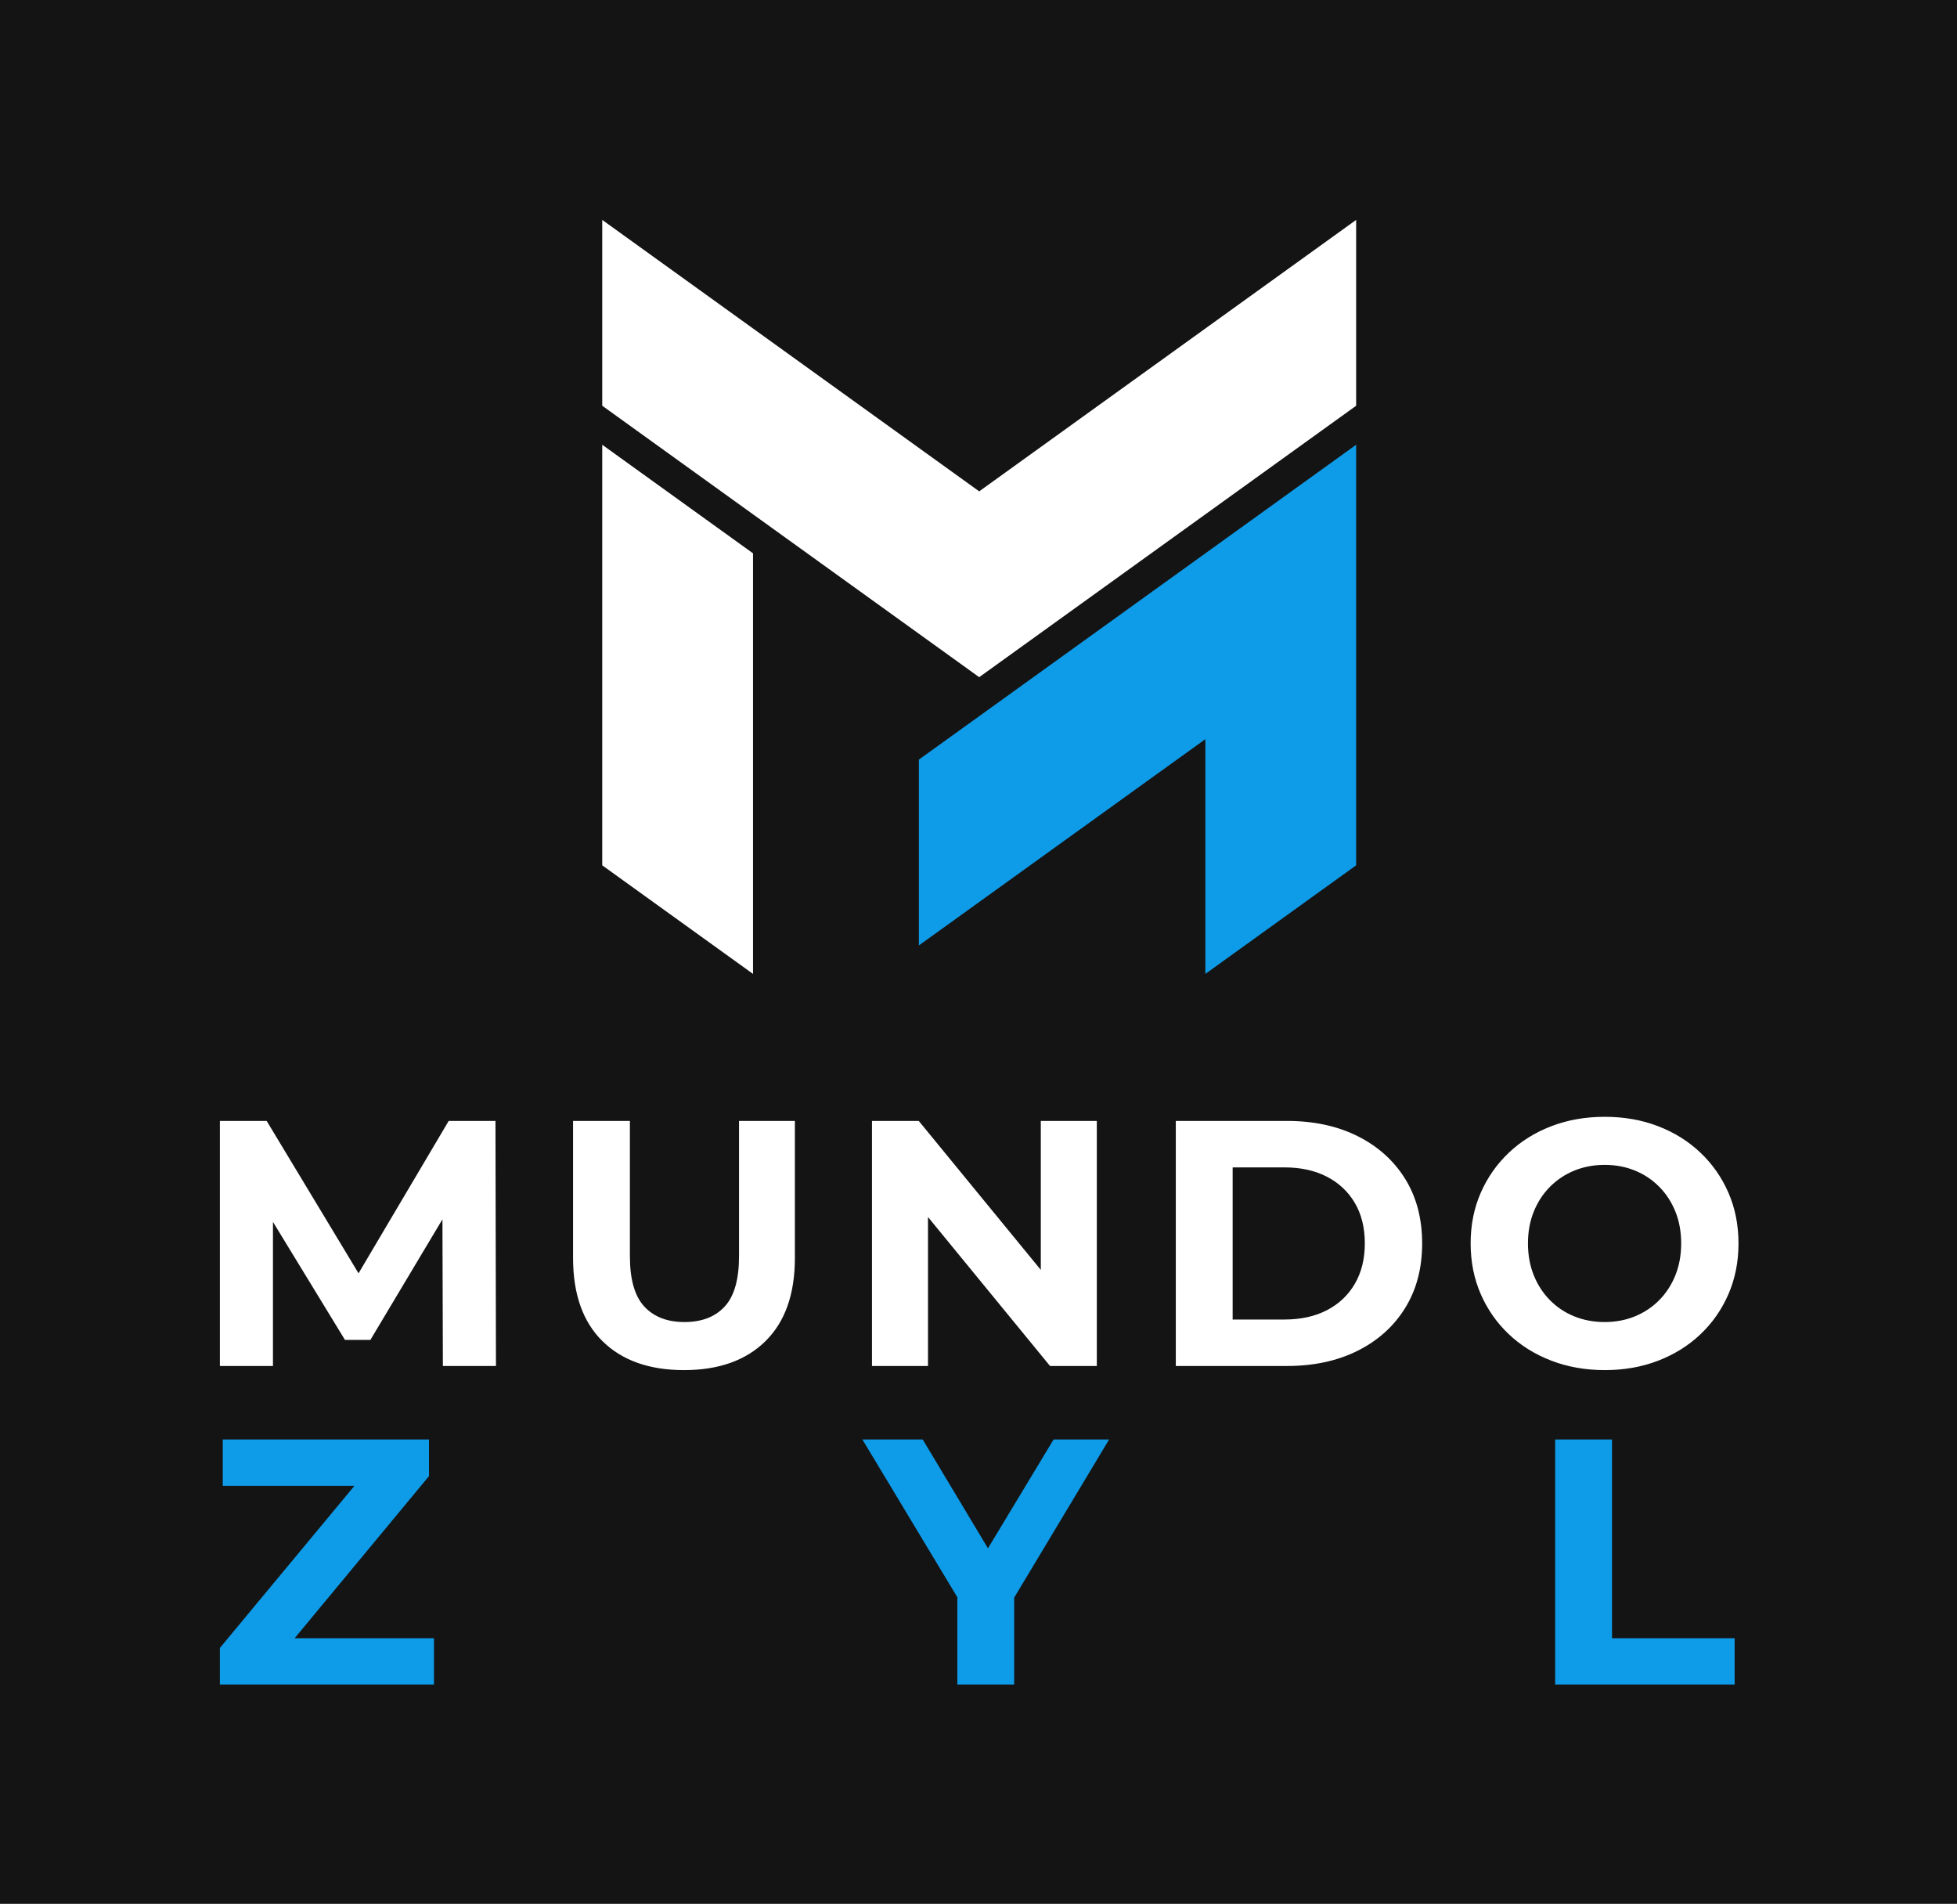
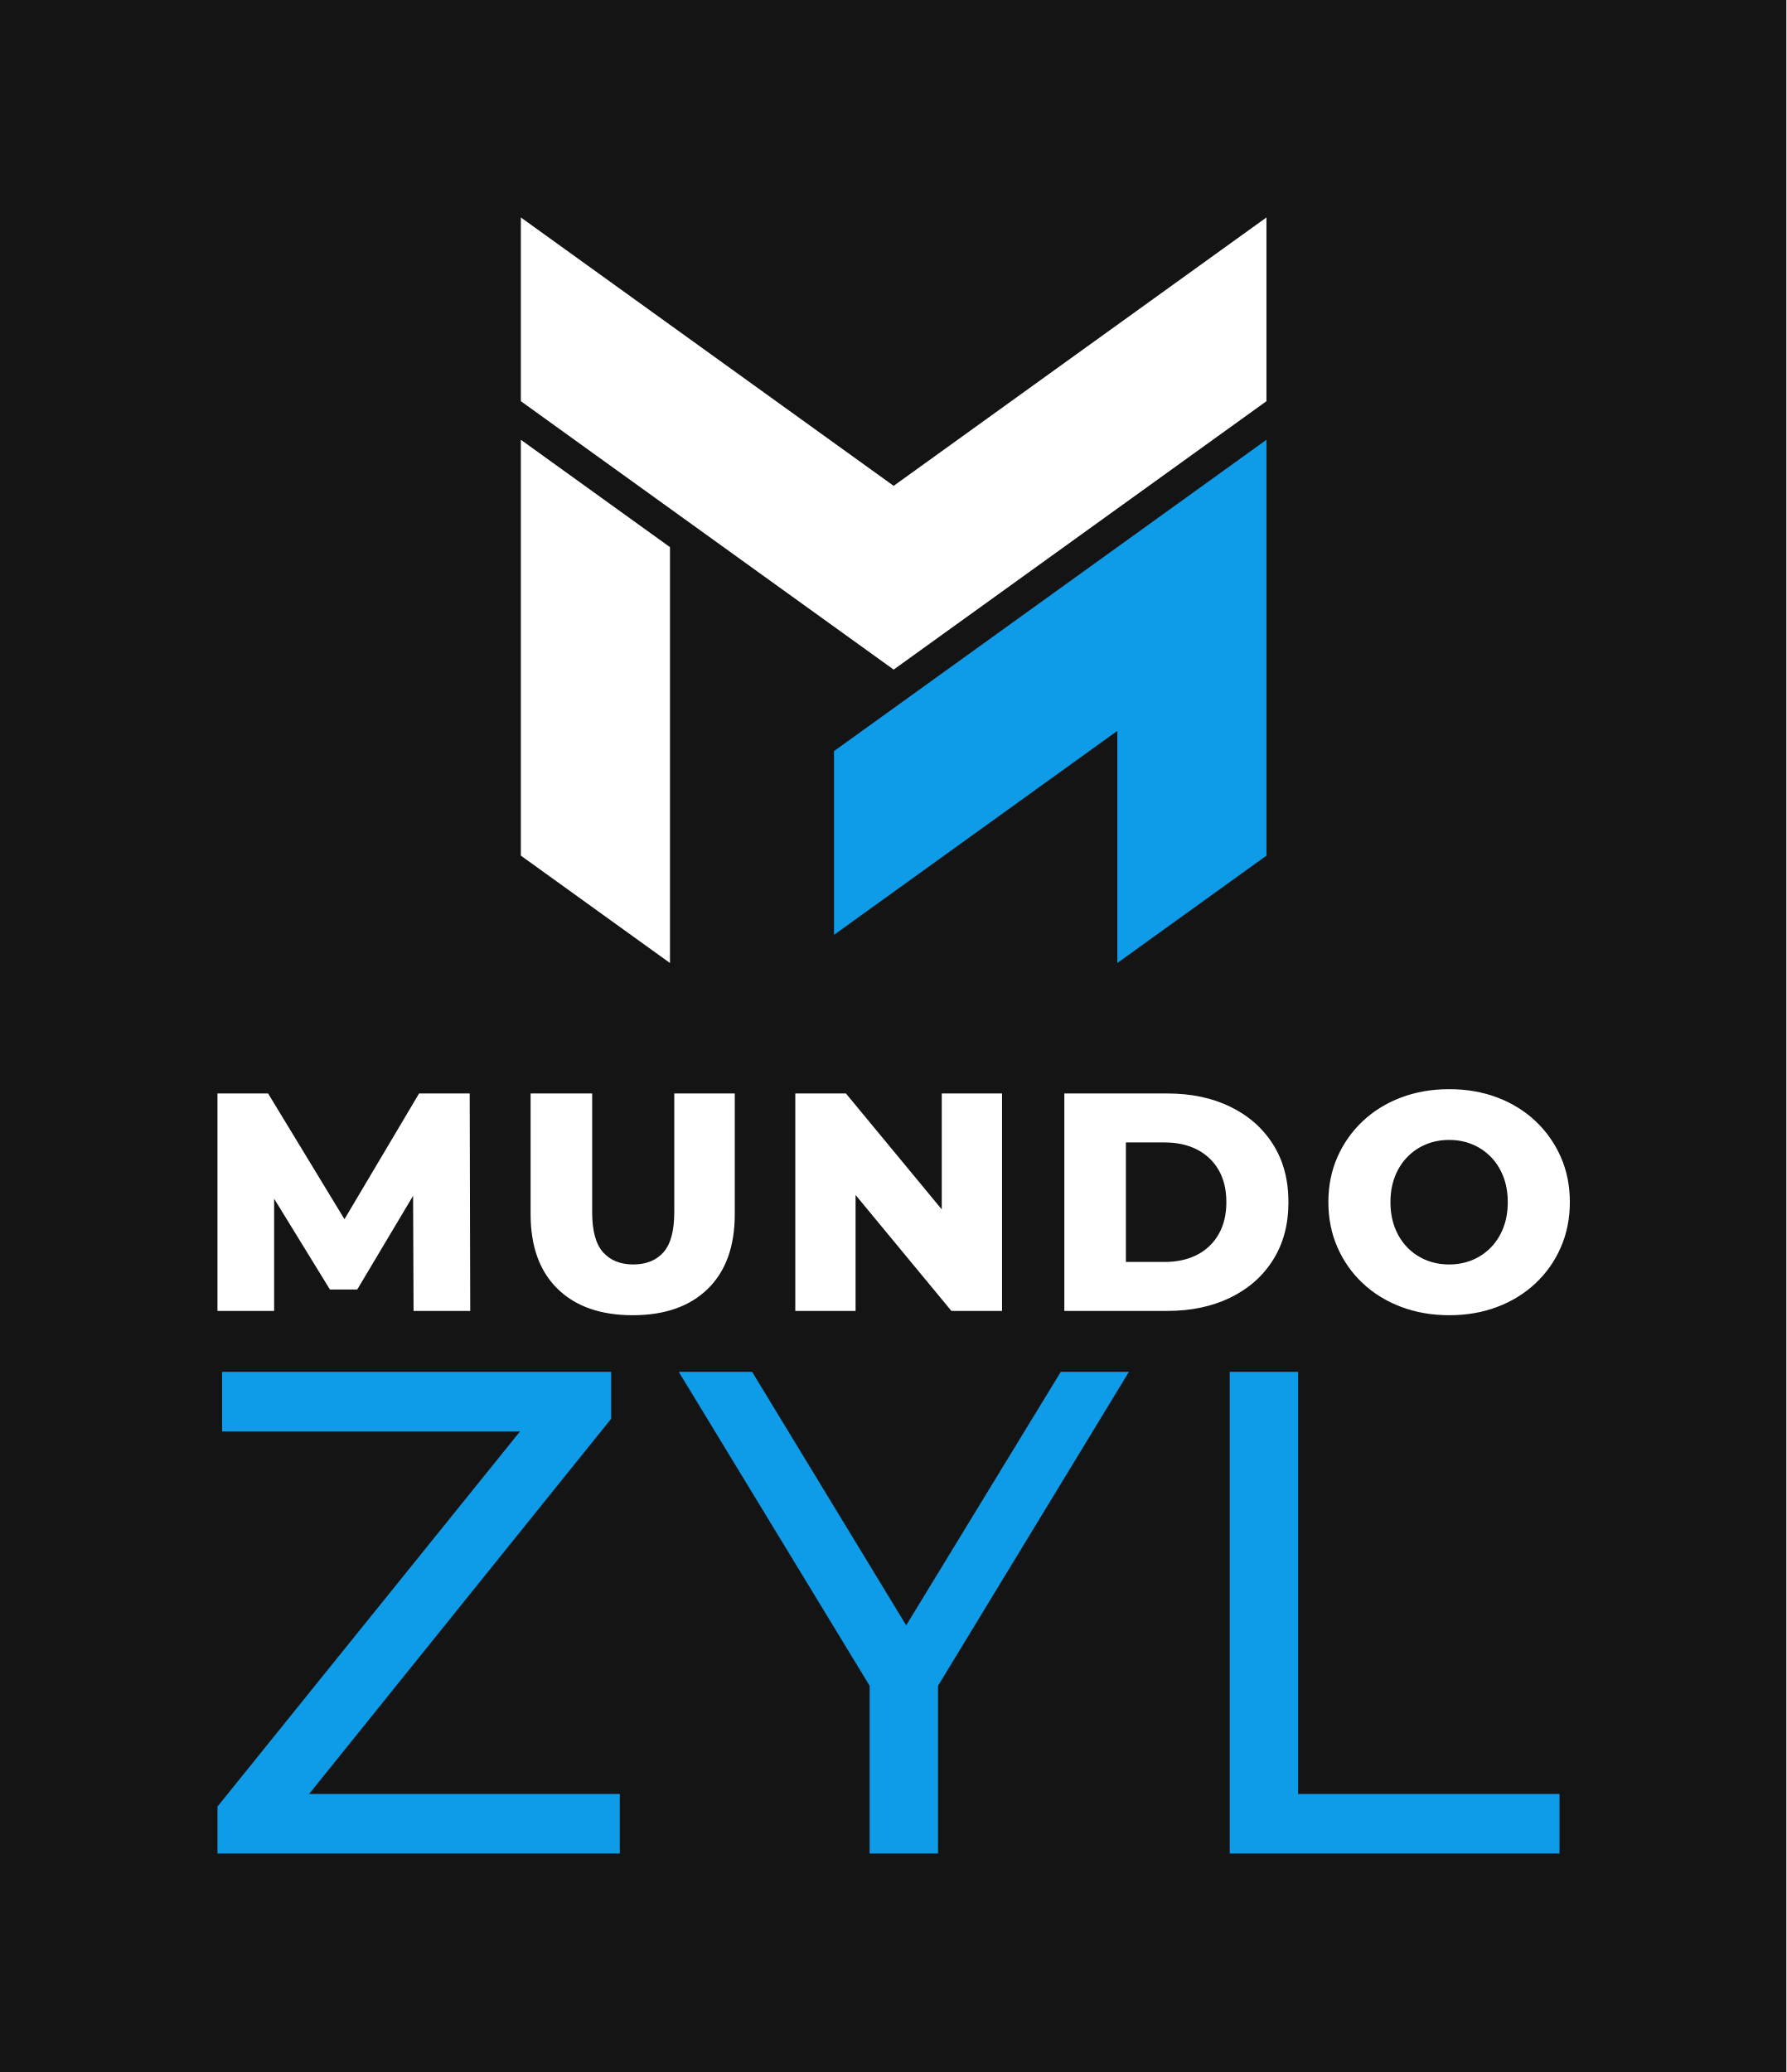
- <svg xmlns="http://www.w3.org/2000/svg" viewBox="0 0 623 606" width="623" height="606" role="img" aria-label="MUNDOZYL">
-   <rect width="623" height="606" fill="#141414" />
-   <polygon points="191.72,141.57 239.72,176.13 239.72,310.00 191.72,275.44" fill="#FFFFFF" />
-   <polygon points="191.72,70.00 311.72,156.40 431.72,70.00 431.72,129.15 311.72,215.55 191.72,129.15" fill="#FFFFFF" />
-   <polygon points="292.52,241.79 431.72,141.57 431.72,275.44 383.72,310.00 383.72,235.28 292.52,300.94" fill="#0E9BE8" />
-   <path d="M70 434.8V356.8H84.894L118.111 411.892H110.241L142.836 356.8H157.729L157.885 434.8H140.988L140.832 382.817H144.015L117.911 426.503H109.819L83.159 382.817H86.897V434.8ZM217.739 436.112Q201.144 436.112 191.788 426.889Q182.431 417.665 182.431 400.44V356.8H200.526V399.861Q200.526 410.927 205.102 415.87Q209.678 420.813 217.895 420.813Q226.156 420.813 230.71 415.87Q235.264 410.927 235.264 399.861V356.8H253.047V400.44Q253.047 417.665 243.691 426.889Q234.334 436.112 217.739 436.112ZM277.591 434.8V356.8H292.485L338.541 413.009H331.336V356.8H349.165V434.8H334.272L288.216 378.591H295.421V434.8ZM374.311 434.8V356.8H409.729Q422.497 356.8 432.179 361.637Q441.86 366.473 447.297 375.198Q452.734 383.923 452.734 395.8Q452.734 407.633 447.297 416.38Q441.86 425.127 432.179 429.963Q422.497 434.8 409.729 434.8ZM392.406 420.012H408.883Q416.674 420.012 422.399 417.055Q428.124 414.097 431.304 408.641Q434.484 403.185 434.484 395.8Q434.484 388.304 431.304 382.903Q428.124 377.503 422.399 374.545Q416.674 371.588 408.883 371.588H392.406ZM510.875 436.112Q501.665 436.112 493.841 433.104Q486.017 430.095 480.279 424.647Q474.542 419.198 471.355 411.851Q468.169 404.504 468.169 395.779Q468.169 387.054 471.355 379.738Q474.542 372.421 480.288 366.953Q486.034 361.486 493.832 358.487Q501.63 355.488 510.839 355.488Q520.085 355.488 527.845 358.475Q535.605 361.462 541.336 366.908Q547.068 372.354 550.254 379.694Q553.441 387.034 553.441 395.786Q553.441 404.538 550.255 411.902Q547.068 419.265 541.336 424.702Q535.605 430.138 527.845 433.125Q520.085 436.112 510.875 436.112ZM510.837 420.813Q516.062 420.813 520.487 418.996Q524.911 417.178 528.21 413.84Q531.508 410.503 533.35 405.92Q535.191 401.337 535.191 395.78Q535.191 390.223 533.357 385.666Q531.523 381.109 528.222 377.768Q524.92 374.426 520.493 372.606Q516.066 370.787 510.841 370.787Q505.615 370.787 501.17 372.609Q496.726 374.431 493.413 377.776Q490.099 381.121 488.259 385.683Q486.419 390.246 486.419 395.778Q486.419 401.31 488.256 405.893Q490.093 410.476 493.401 413.837Q496.709 417.198 501.16 419.006Q505.611 420.813 510.837 420.813Z" fill="#FFFFFF" />
-   <path d="M70 536.2V524.548L118.298 466.361L120.454 472.944H70.913V458.2H136.571V469.852L88.34 528.039L86.117 521.456H138.152V536.2ZM304.76 536.2V504.345L308.894 515.282L274.536 458.2H293.743L319.986 501.964H309.006L335.405 458.2H353.078L318.808 515.282L322.854 504.345V536.2ZM495.077 536.2V458.2H513.171V521.456H552.215V536.2Z" fill="#0E9BE8" />
+ <svg xmlns="http://www.w3.org/2000/svg" viewBox="0 0 575 667" width="575" height="667" role="img" aria-label="MUNDOZYL">
+   <rect width="575" height="667" fill="#141414" />
+   <polygon points="167.66,141.57 215.66,176.13 215.66,310.00 167.66,275.44" fill="#FFFFFF" />
+   <polygon points="167.66,70.00 287.66,156.40 407.66,70.00 407.66,129.15 287.66,215.55 167.66,129.15" fill="#FFFFFF" />
+   <polygon points="268.46,241.79 407.66,141.57 407.66,275.44 359.66,310.00 359.66,235.28 268.46,300.94" fill="#0E9BE8" />
+   <path d="M70.0 422.0V352.0H86.297L115.228 399.624H106.641L134.897 352.0H151.193L151.362 422.0H133.121L132.952 379.745H136.072L114.99 415.11H106.203L84.476 379.745H88.242V422.0ZM203.659 423.383Q188.179 423.383 179.49 414.9Q170.8 406.417 170.8 390.841V352.0H190.614V390.234Q190.614 399.227 194.135 403.136Q197.655 407.045 203.828 407.045Q210.069 407.045 213.555 403.136Q217.041 399.227 217.041 390.234V352.0H236.517V390.841Q236.517 406.417 227.828 414.9Q219.138 423.383 203.659 423.383ZM256.0 422.0V352.0H272.297L310.845 398.634H303.148V352.0H322.548V422.0H306.252L267.704 375.366H275.4V422.0ZM342.6 422.0V352.0H375.704Q387.279 352.0 396.071 356.297Q404.862 360.593 409.8 368.409Q414.738 376.224 414.738 387.0Q414.738 397.707 409.8 405.557Q404.862 413.407 396.071 417.703Q387.279 422.0 375.704 422.0ZM362.414 406.238H374.828Q380.852 406.238 385.315 403.95Q389.779 401.662 392.267 397.322Q394.755 392.983 394.755 387.0Q394.755 380.917 392.267 376.628Q389.779 372.338 385.315 370.05Q380.852 367.762 374.828 367.762H362.414ZM466.514 423.383Q458.11 423.383 450.978 420.683Q443.845 417.983 438.622 413.064Q433.4 408.145 430.497 401.501Q427.593 394.857 427.593 386.967Q427.593 379.078 430.497 372.481Q433.401 365.885 438.627 360.946Q443.853 356.008 450.97 353.313Q458.087 350.617 466.473 350.617Q474.917 350.617 481.996 353.307Q489.074 355.997 494.294 360.925Q499.514 365.854 502.417 372.461Q505.321 379.068 505.321 386.971Q505.321 394.873 502.417 401.524Q499.514 408.176 494.294 413.089Q489.074 418.003 481.996 420.693Q474.917 423.383 466.514 423.383ZM466.469 407.045Q470.486 407.045 473.913 405.623Q477.339 404.201 479.906 401.568Q482.472 398.934 483.905 395.241Q485.338 391.547 485.338 386.991Q485.338 382.435 483.909 378.753Q482.479 375.071 479.911 372.436Q477.343 369.801 473.918 368.378Q470.492 366.955 466.476 366.955Q462.459 366.955 459.023 368.379Q455.588 369.803 453.014 372.44Q450.441 375.077 449.008 378.761Q447.576 382.445 447.576 386.99Q447.576 391.534 449.007 395.228Q450.438 398.922 453.009 401.566Q455.58 404.21 459.016 405.627Q462.453 407.045 466.469 407.045Z" fill="#FFFFFF" />
+   <path d="M70.0 596.667V581.558L174.239 452.303L176.705 460.775H71.482V441.6H196.732V456.709L92.681 585.965L90.027 577.492H199.509V596.667ZM279.926 596.667V537.343L284.963 550.955L218.476 441.6H242.091L298.181 533.887H285.184L341.461 441.6H363.393L296.906 550.955L301.942 537.343V596.667ZM395.838 596.667V441.6H417.854V577.492H501.998V596.667Z" fill="#0E9BE8" />
</svg>
